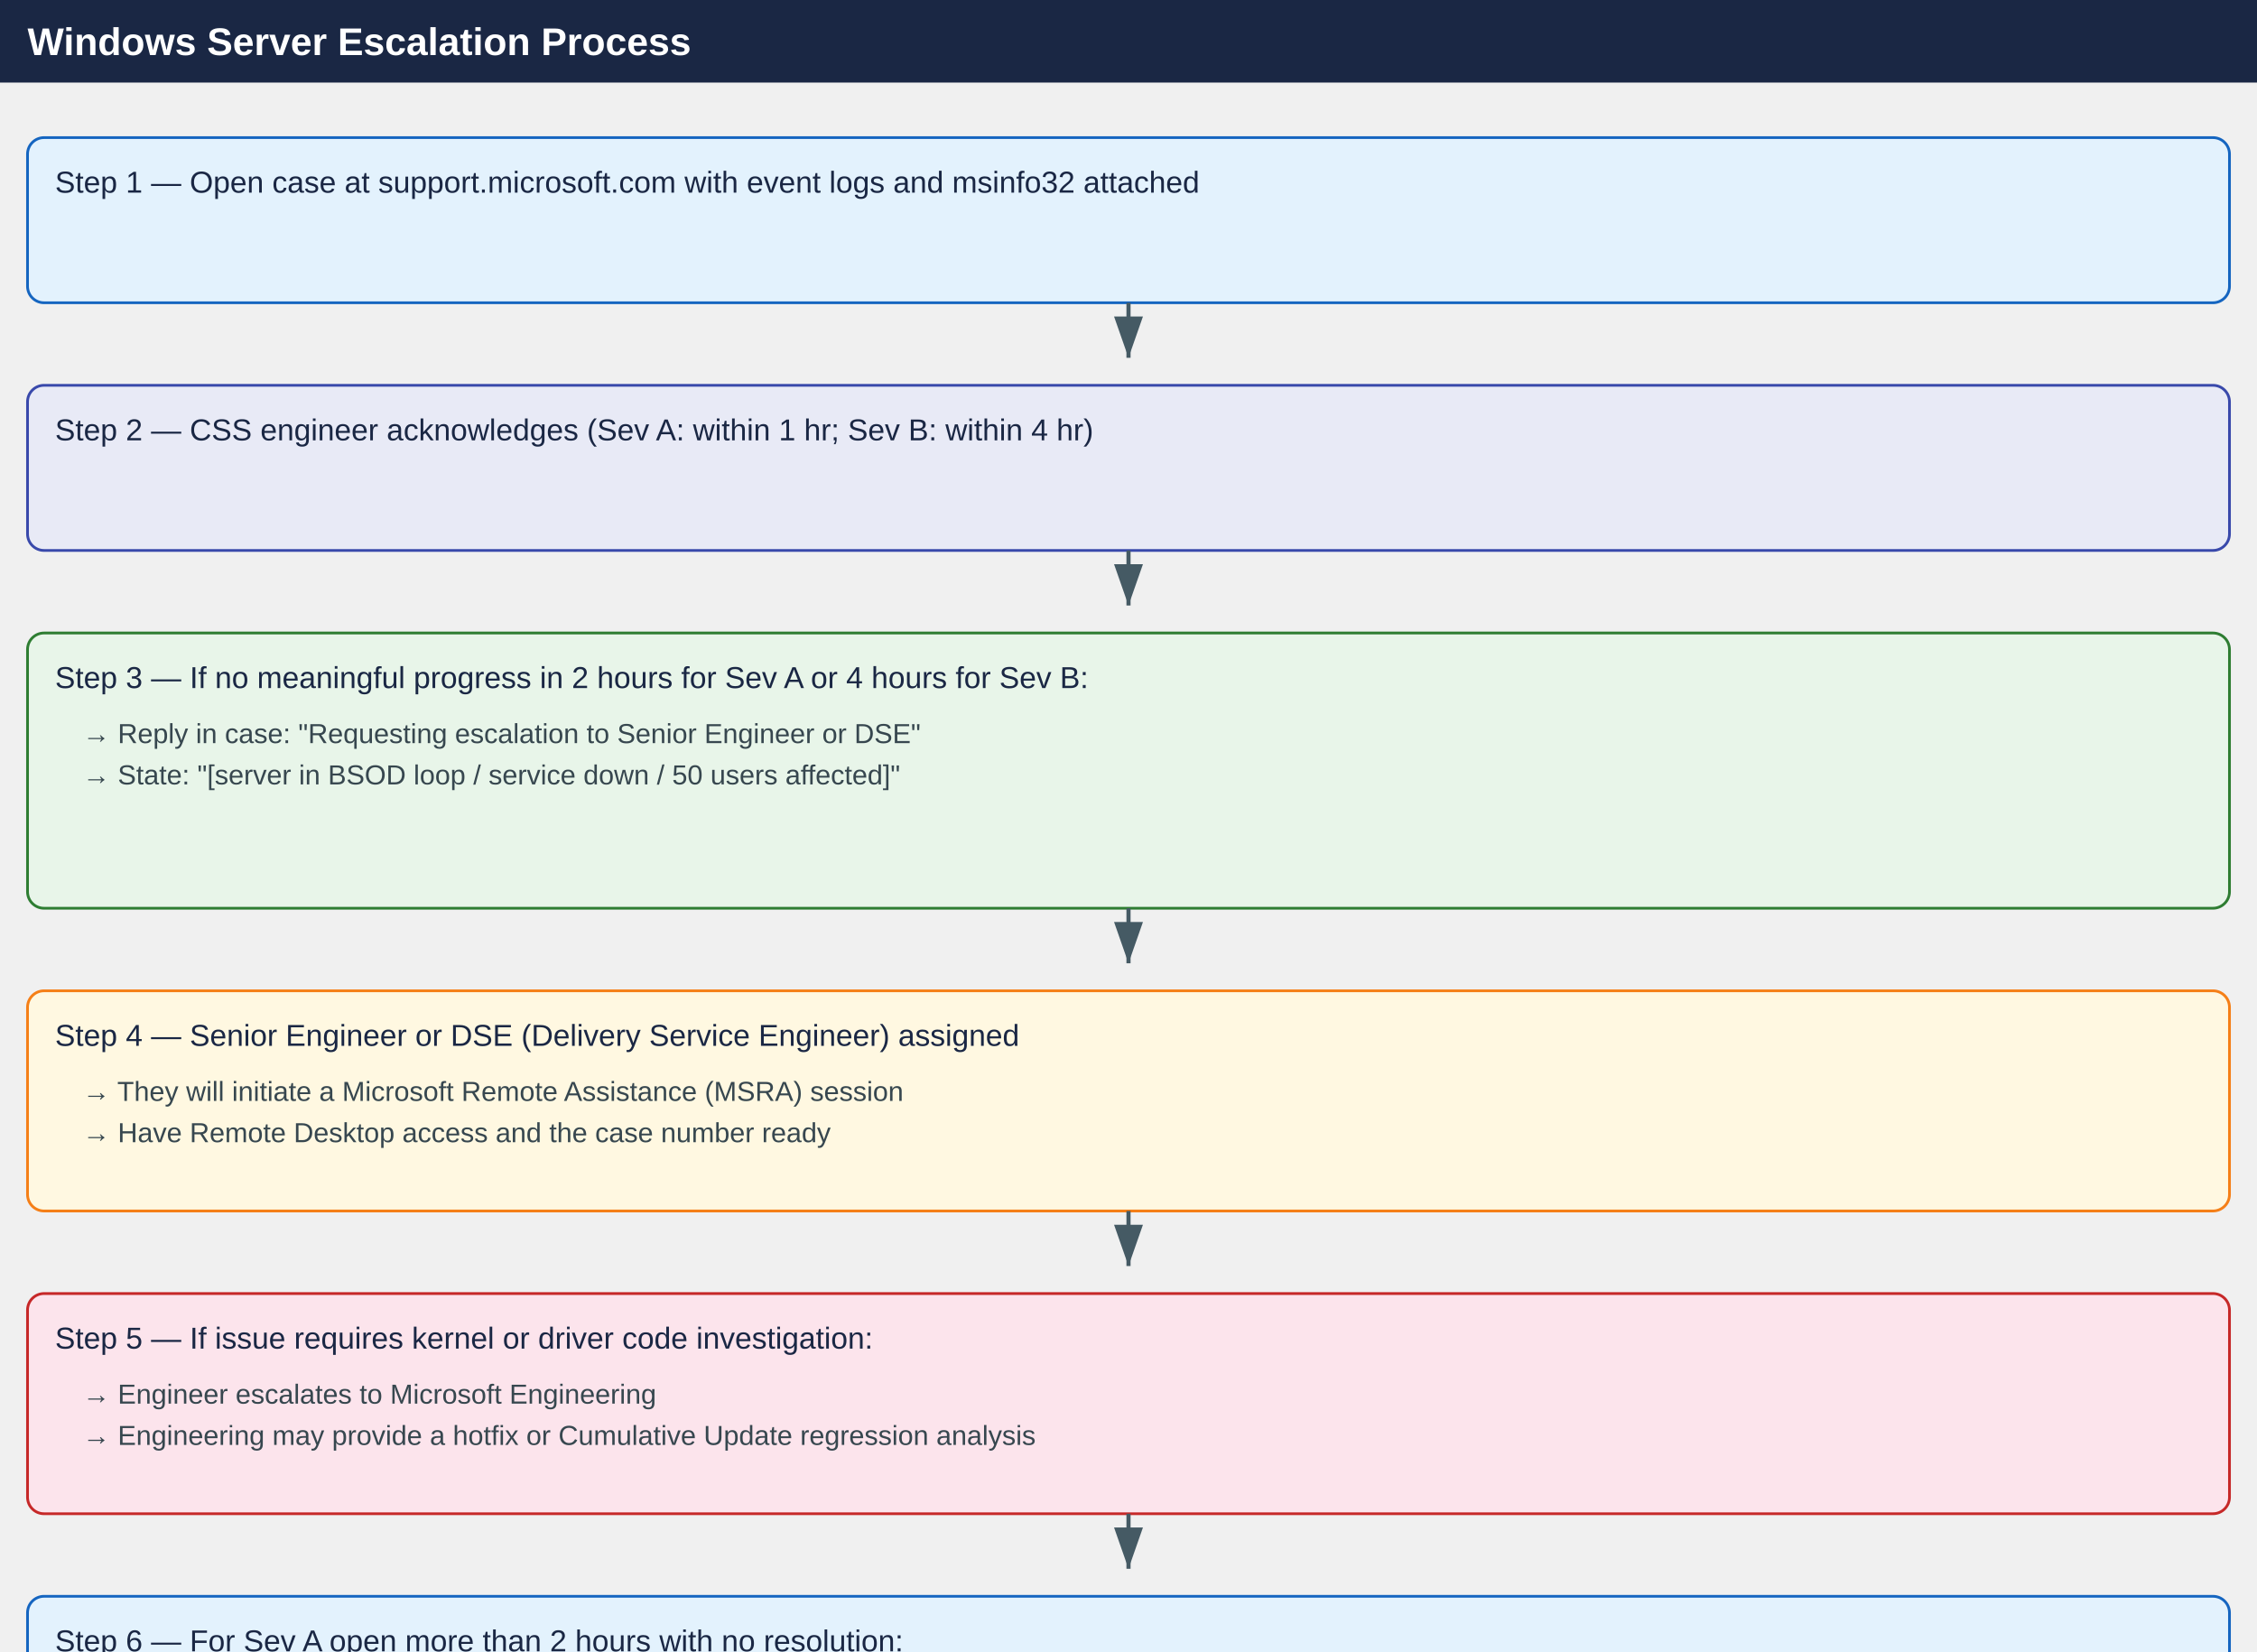
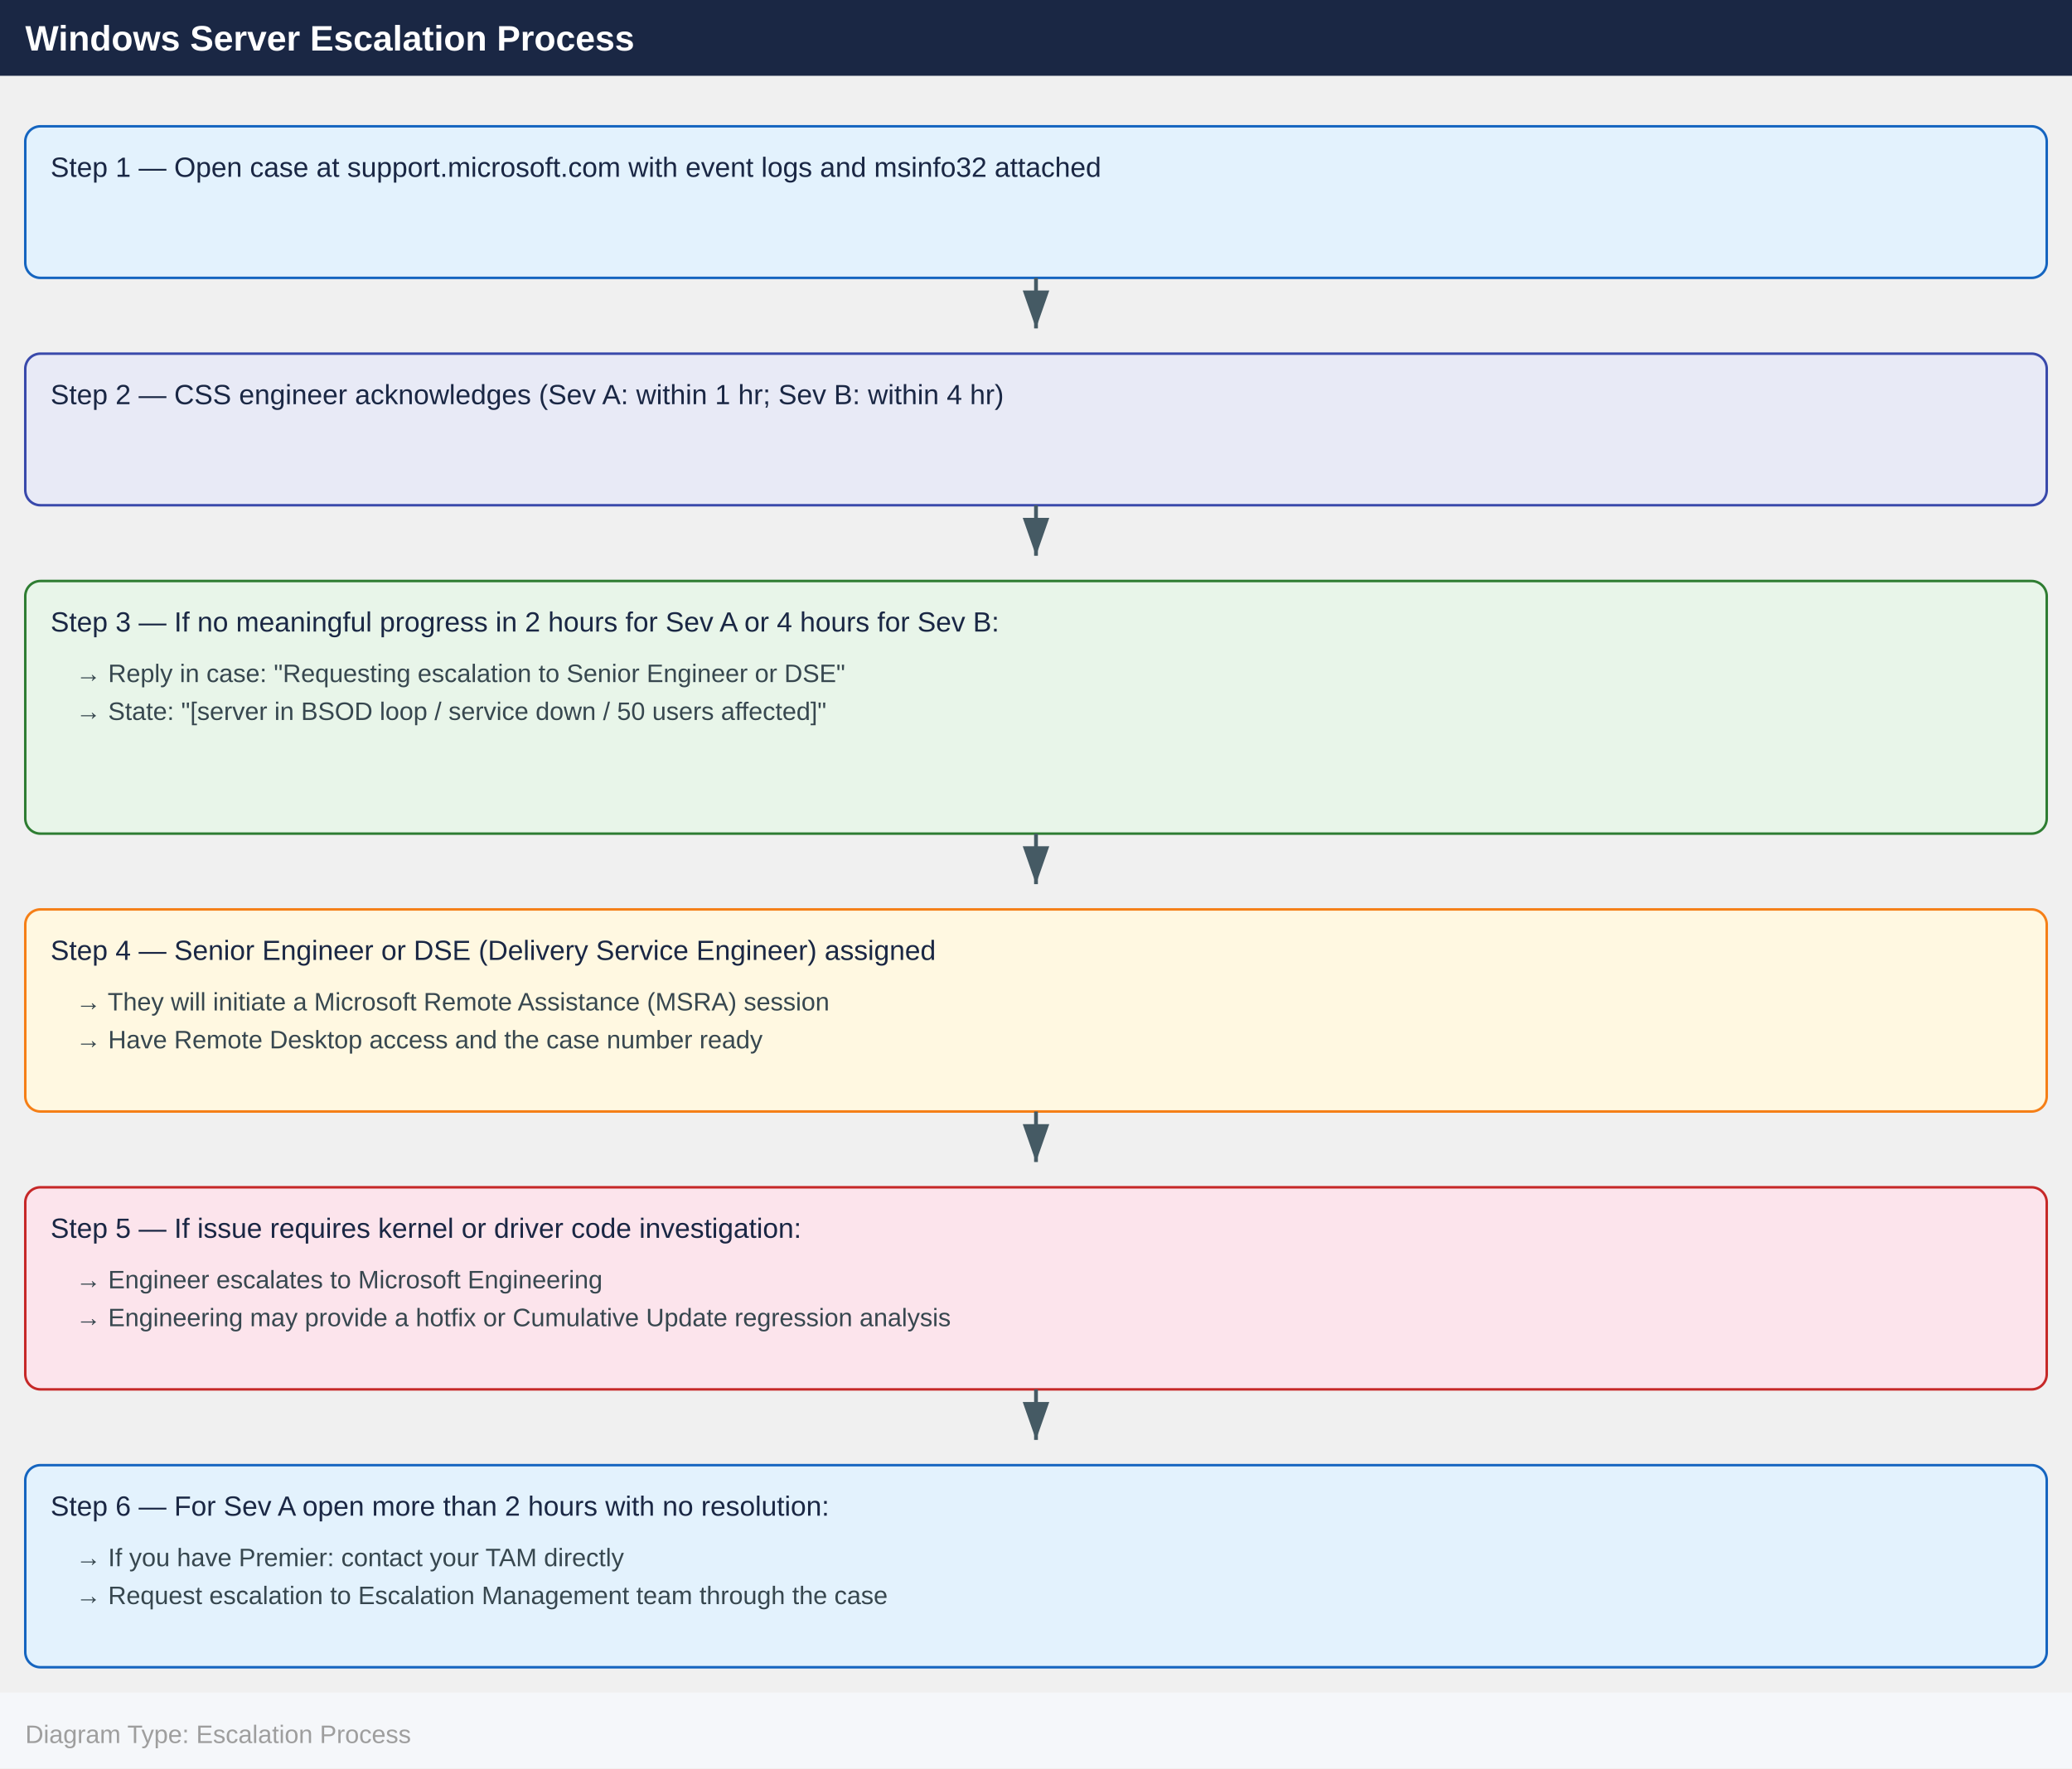
- <svg xmlns="http://www.w3.org/2000/svg" width="820" height="600" viewBox="0 0 820 600">
+ <svg xmlns="http://www.w3.org/2000/svg" width="820" height="700" viewBox="0 0 820 700">
  <defs>
    <marker id="arrowhead" markerWidth="10" markerHeight="7" refX="10" refY="3.5" orient="auto">
      <polygon points="0 0, 10 3.5, 0 7" fill="#455a64" />
    </marker>
  </defs>
  <rect x="0" y="0" width="820" height="30" fill="#1a2744" />
  <text x="10" y="20" font-family="Arial,Helvetica,sans-serif" font-size="14" font-weight="bold" fill="#ffffff">Windows Server Escalation Process</text>
  <g transform="translate(10, 50)">
    <rect x="0" y="0" width="800" height="60" rx="6" fill="#e3f2fd" stroke="#1565c0" />
    <text x="10" y="20" font-family="Arial,Helvetica,sans-serif" font-size="11" fill="#1a2744">Step 1 — Open case at support.microsoft.com with event logs and msinfo32 attached</text>
  </g>
  <line x1="410" y1="110" x2="410" y2="130" stroke="#455a64" stroke-width="1.5" marker-end="url(#arrowhead)" />
  <g transform="translate(10, 140)">
    <rect x="0" y="0" width="800" height="60" rx="6" fill="#e8eaf6" stroke="#3949ab" />
    <text x="10" y="20" font-family="Arial,Helvetica,sans-serif" font-size="11" fill="#1a2744">Step 2 — CSS engineer acknowledges (Sev A: within 1 hr; Sev B: within 4 hr)</text>
  </g>
  <line x1="410" y1="200" x2="410" y2="220" stroke="#455a64" stroke-width="1.5" marker-end="url(#arrowhead)" />
  <g transform="translate(10, 230)">
    <rect x="0" y="0" width="800" height="100" rx="6" fill="#e8f5e9" stroke="#2e7d32" />
    <text x="10" y="20" font-family="Arial,Helvetica,sans-serif" font-size="11" fill="#1a2744">Step 3 — If no meaningful progress in 2 hours for Sev A or 4 hours for Sev B:</text>
    <text x="20" y="40" font-family="Arial,Helvetica,sans-serif" font-size="10" fill="#37474f">→ Reply in case: "Requesting escalation to Senior Engineer or DSE"</text>
    <text x="20" y="55" font-family="Arial,Helvetica,sans-serif" font-size="10" fill="#37474f">→ State: "[server in BSOD loop / service down / 50 users affected]"</text>
  </g>
  <line x1="410" y1="330" x2="410" y2="350" stroke="#455a64" stroke-width="1.5" marker-end="url(#arrowhead)" />
  <g transform="translate(10, 360)">
    <rect x="0" y="0" width="800" height="80" rx="6" fill="#fff8e1" stroke="#f57f17" />
    <text x="10" y="20" font-family="Arial,Helvetica,sans-serif" font-size="11" fill="#1a2744">Step 4 — Senior Engineer or DSE (Delivery Service Engineer) assigned</text>
    <text x="20" y="40" font-family="Arial,Helvetica,sans-serif" font-size="10" fill="#37474f">→ They will initiate a Microsoft Remote Assistance (MSRA) session</text>
    <text x="20" y="55" font-family="Arial,Helvetica,sans-serif" font-size="10" fill="#37474f">→ Have Remote Desktop access and the case number ready</text>
  </g>
  <line x1="410" y1="440" x2="410" y2="460" stroke="#455a64" stroke-width="1.5" marker-end="url(#arrowhead)" />
  <g transform="translate(10, 470)">
    <rect x="0" y="0" width="800" height="80" rx="6" fill="#fce4ec" stroke="#c62828" />
    <text x="10" y="20" font-family="Arial,Helvetica,sans-serif" font-size="11" fill="#1a2744">Step 5 — If issue requires kernel or driver code investigation:</text>
    <text x="20" y="40" font-family="Arial,Helvetica,sans-serif" font-size="10" fill="#37474f">→ Engineer escalates to Microsoft Engineering</text>
    <text x="20" y="55" font-family="Arial,Helvetica,sans-serif" font-size="10" fill="#37474f">→ Engineering may provide a hotfix or Cumulative Update regression analysis</text>
  </g>
  <line x1="410" y1="550" x2="410" y2="570" stroke="#455a64" stroke-width="1.5" marker-end="url(#arrowhead)" />
  <g transform="translate(10, 580)">
    <rect x="0" y="0" width="800" height="80" rx="6" fill="#e3f2fd" stroke="#1565c0" />
    <text x="10" y="20" font-family="Arial,Helvetica,sans-serif" font-size="11" fill="#1a2744">Step 6 — For Sev A open more than 2 hours with no resolution:</text>
    <text x="20" y="40" font-family="Arial,Helvetica,sans-serif" font-size="10" fill="#37474f">→ If you have Premier: contact your TAM directly</text>
    <text x="20" y="55" font-family="Arial,Helvetica,sans-serif" font-size="10" fill="#37474f">→ Request escalation to Escalation Management team through the case</text>
  </g>
  <rect x="0" y="670" width="820" height="30" fill="#f5f7fa" />
  <text x="10" y="690" font-family="Arial,Helvetica,sans-serif" font-size="10" fill="#9e9e9e">Diagram Type: Escalation Process</text>
</svg>
